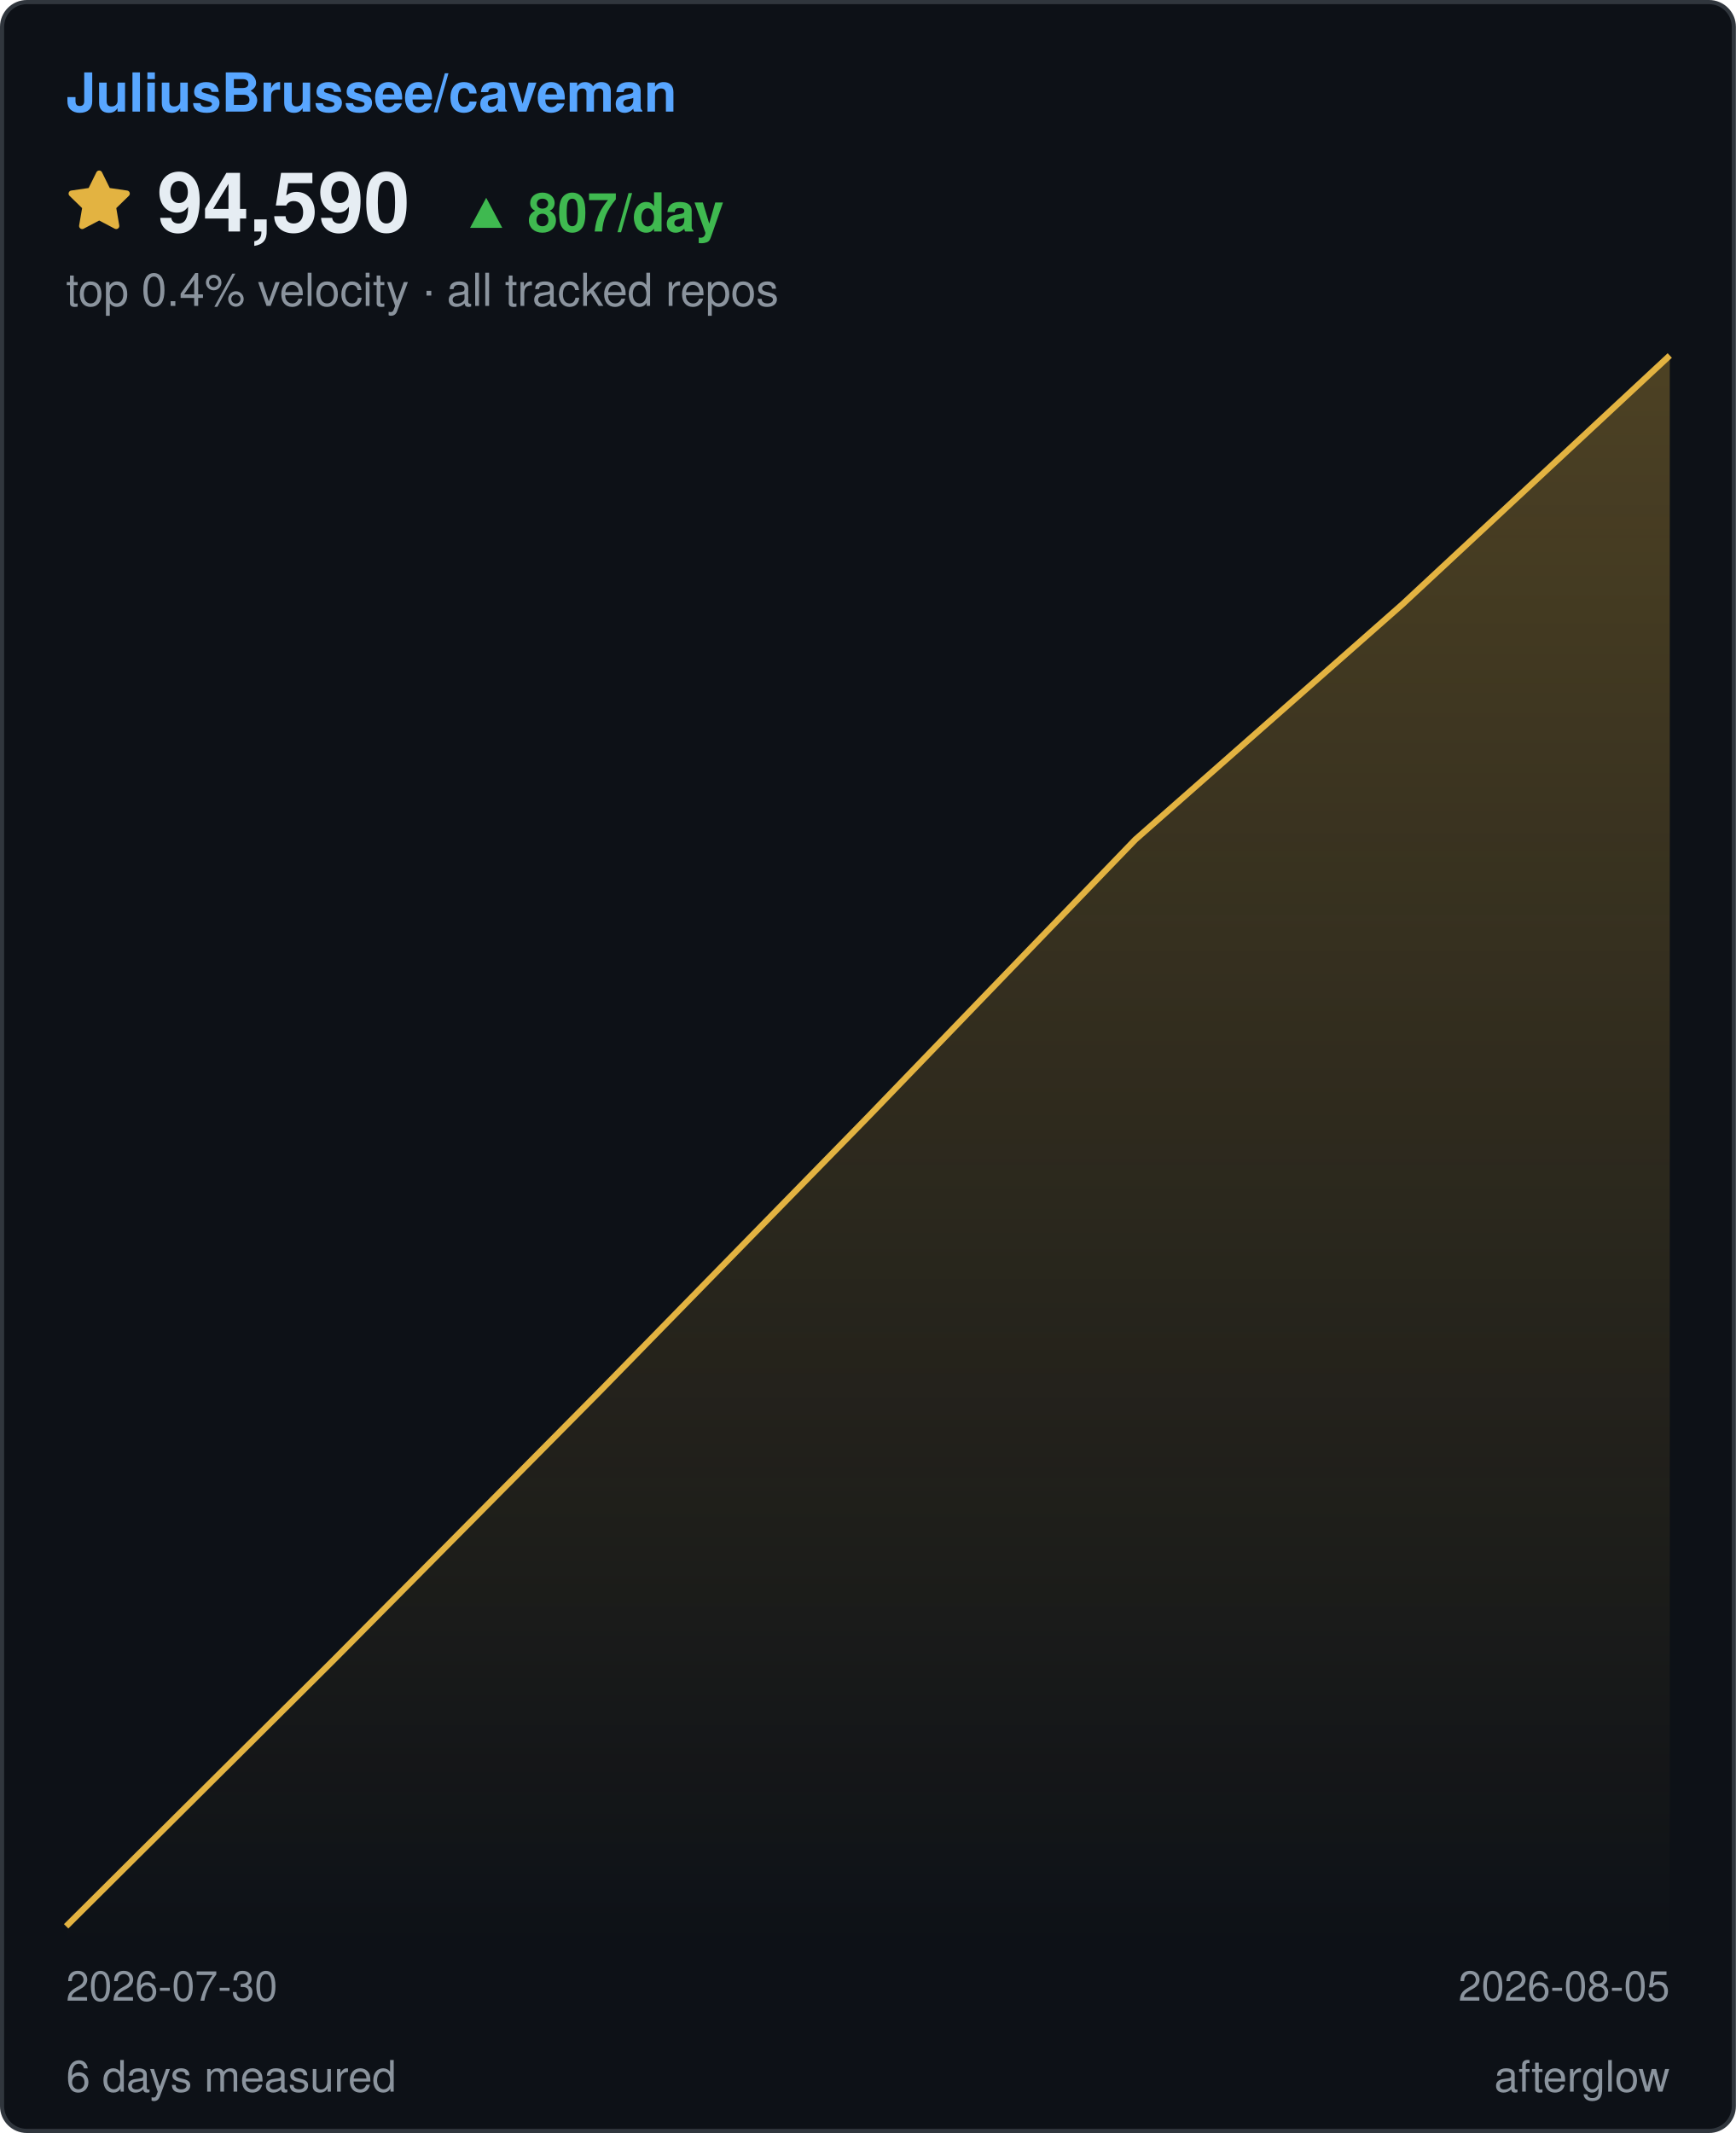
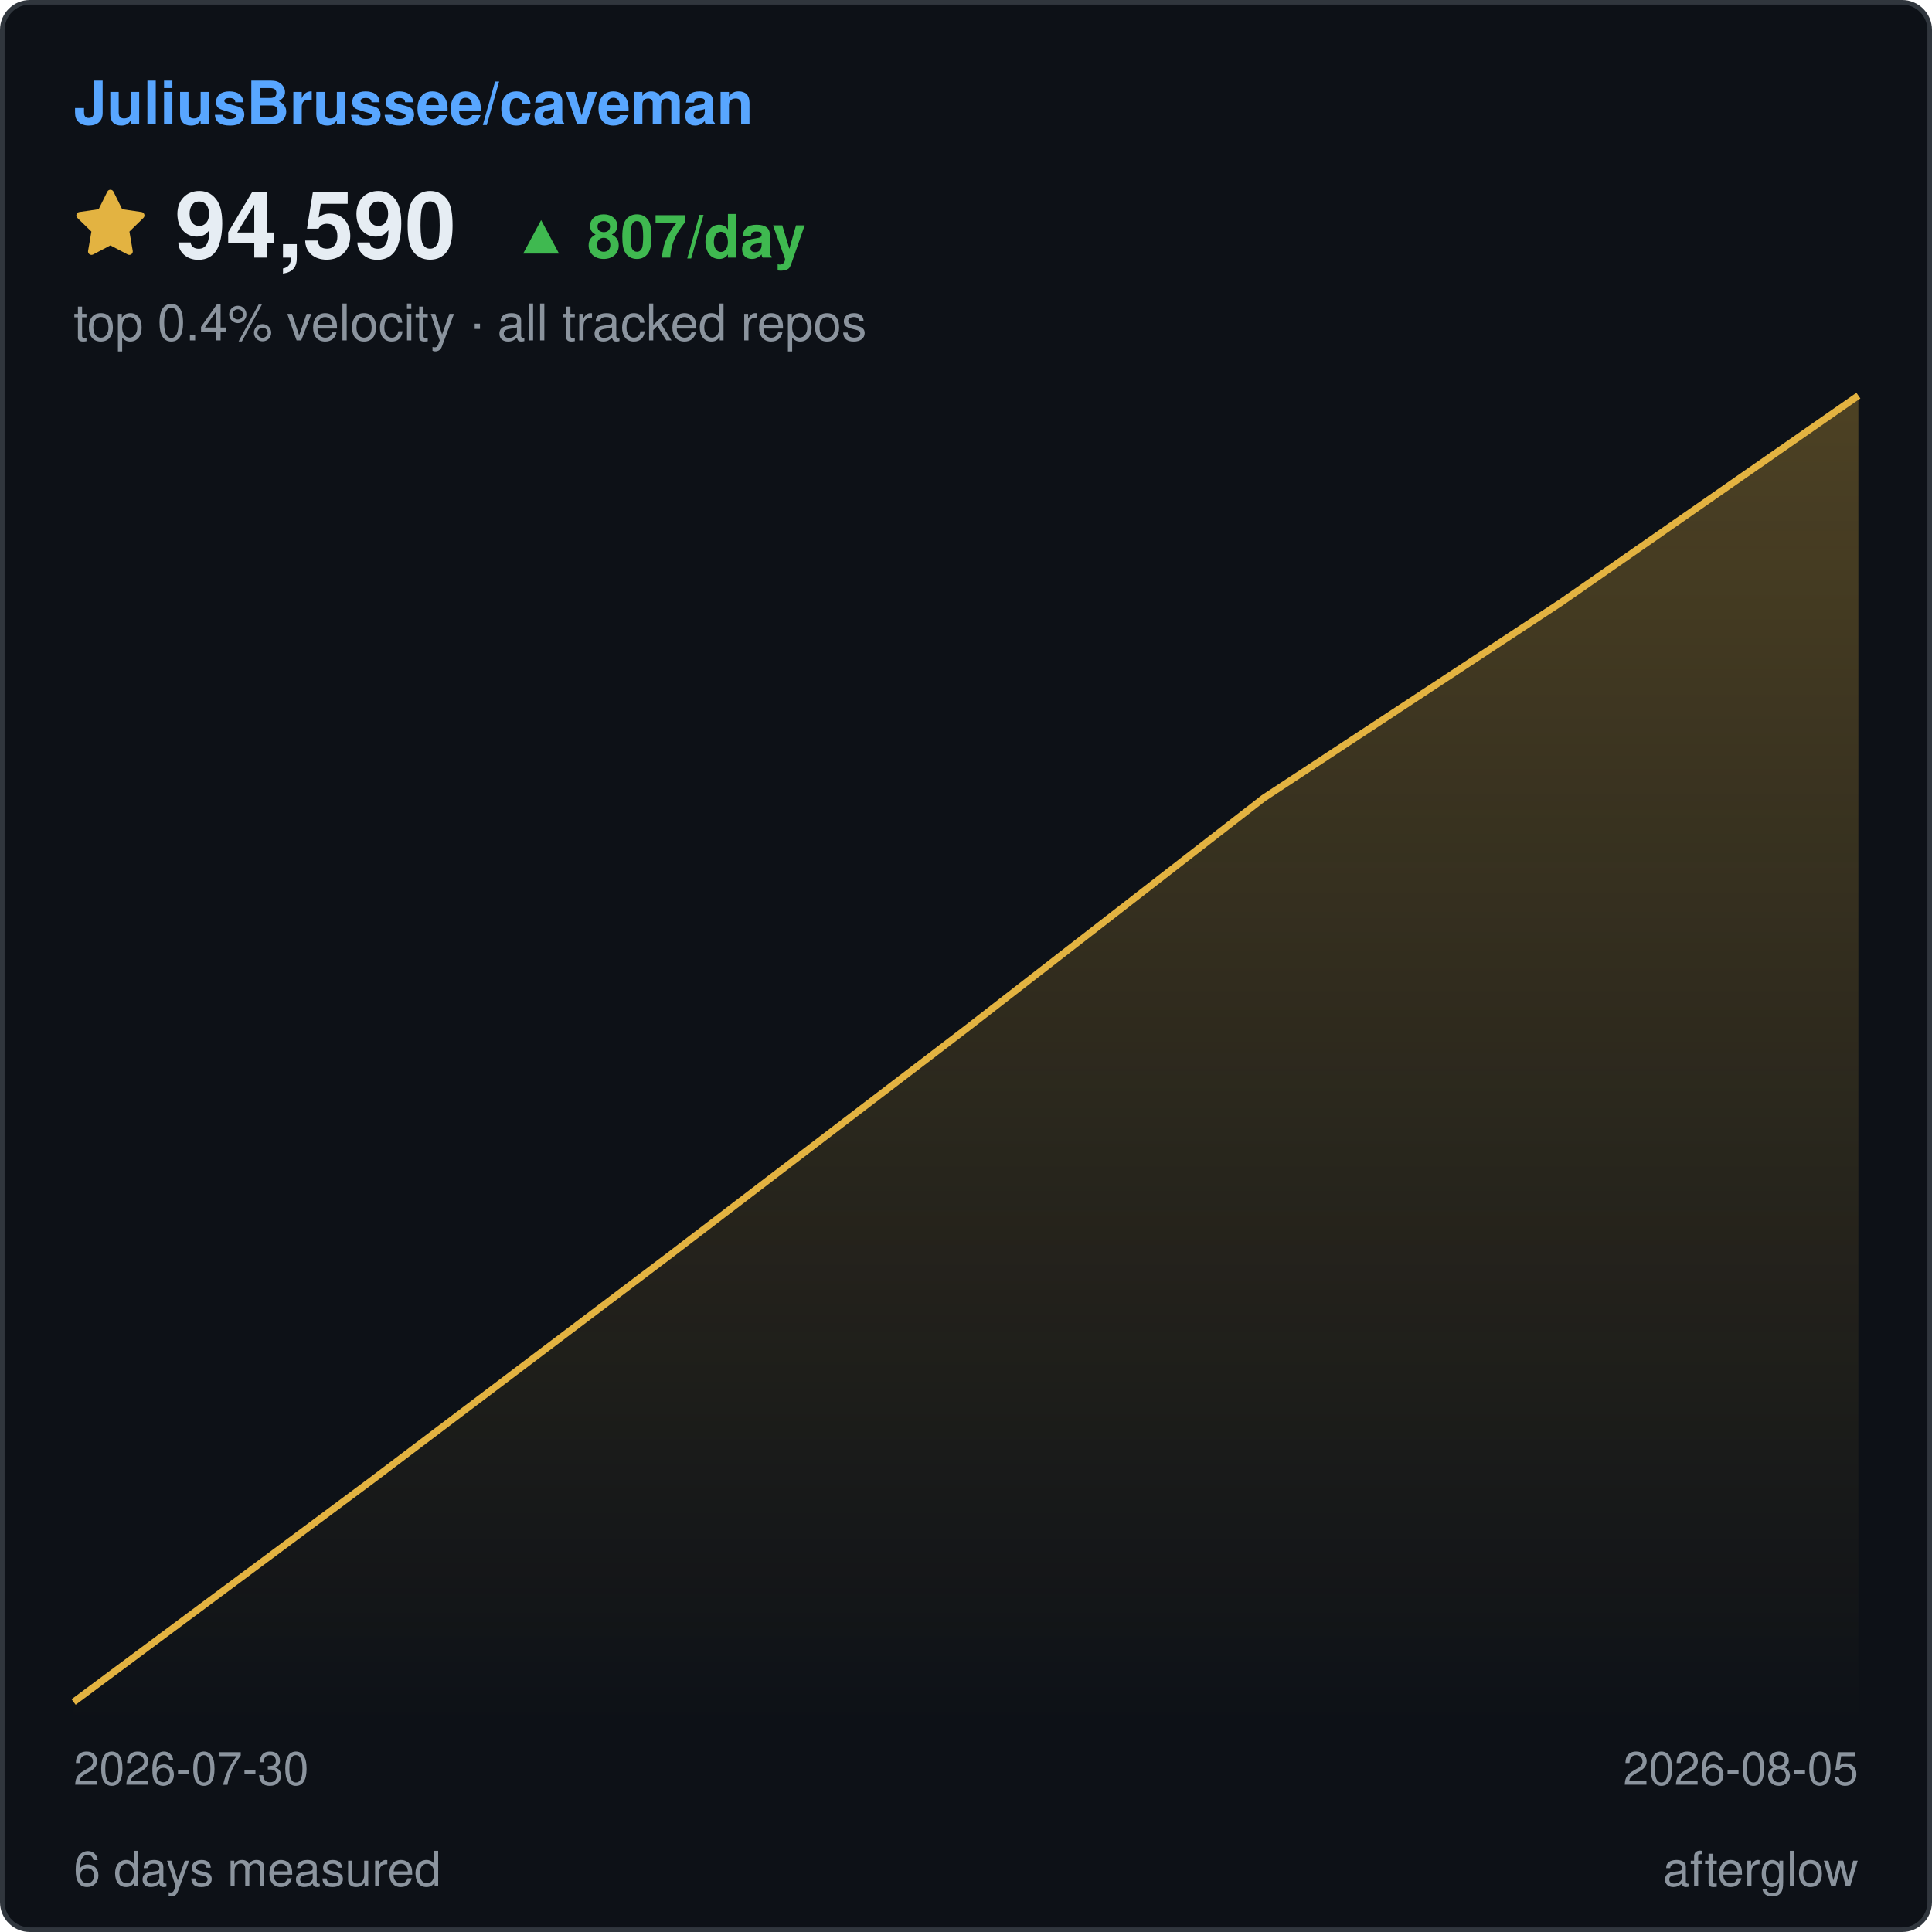
- <svg xmlns="http://www.w3.org/2000/svg" width="420" height="516" role="img" aria-label="afterglow: JuliusBrussee/caveman — 94,590 stars, gaining 807 per day, top 0.4% velocity, 6 days measured">
-   <rect x=".5" y=".5" width="419" height="515" rx="6" fill="#0d1117" stroke="#30363d" />
+ <svg xmlns="http://www.w3.org/2000/svg" width="420" height="420" role="img" aria-label="afterglow: JuliusBrussee/caveman — 94,590 stars, gaining 807 per day, top 0.4% velocity, 6 days measured">
+   <rect x=".5" y=".5" width="419" height="419" rx="6" fill="#0d1117" stroke="#30363d" />
  <g font-family="Helvetica,Arial,sans-serif">
    <text x="16" y="27" font-size="13" font-weight="600" fill="#58a6ff">JuliusBrussee/caveman</text>
    <path transform="translate(16,41)" fill="#e3b341" d="M8 .25a.75.75 0 0 1 .673.418l1.882 3.815 4.21.612a.75.75 0 0 1 .416 1.279l-3.046 2.97.719 4.192a.751.751 0 0 1-1.088.791L8 12.347l-3.766 1.98a.75.75 0 0 1-1.088-.79l.72-4.194L.818 6.374a.75.75 0 0 1 .416-1.28l4.21-.611L7.327.668A.75.75 0 0 1 8 .25Z" />
    <text x="38" y="56" font-size="20" font-weight="600" fill="#e6edf3">94,590</text>
    <text x="111.2" y="56" font-size="13" font-weight="600" fill="#3fb950">▲ 807/day</text>
    <text x="16" y="74" font-size="11" fill="#8b949e">top 0.4% velocity · all tracked repos</text>
    <defs>
      <linearGradient id="glow" x1="0" y1="0" x2="0" y2="1">
        <stop offset="0" stop-color="#e3b341" stop-opacity=".3" />
        <stop offset="1" stop-color="#e3b341" stop-opacity="0" />
      </linearGradient>
    </defs>
-     <path d="M16,466 L80.7,401.6 L145.3,336.4 L210,270.2 L274.7,203.1 L339.3,146.2 L404,86 L404,470 L16,470 Z" fill="url(#glow)" />
-     <polyline points="16,466 80.7,401.6 145.3,336.4 210,270.2 274.7,203.1 339.3,146.2 404,86" fill="none" stroke="#e3b341" stroke-width="1.5" />
-     <text x="16" y="484" font-size="10" fill="#8b949e">2026-07-30</text>
-     <text x="404" y="484" font-size="10" text-anchor="end" fill="#8b949e">2026-08-05</text>
-     <text x="16" y="506" font-size="10.5" font-weight="400" fill="#8b949e">6 days measured</text>
-     <text x="404" y="506" font-size="10.5" text-anchor="end" fill="#8b949e">afterglow</text>
+     <path d="M16,370 L80.7,321.9 L145.3,273.1 L210,223.7 L274.7,173.5 L339.3,131 L404,86 L404,374 L16,374 Z" fill="url(#glow)" />
+     <polyline points="16,370 80.7,321.9 145.3,273.1 210,223.7 274.7,173.5 339.3,131 404,86" fill="none" stroke="#e3b341" stroke-width="1.5" />
+     <text x="16" y="388" font-size="10" fill="#8b949e">2026-07-30</text>
+     <text x="404" y="388" font-size="10" text-anchor="end" fill="#8b949e">2026-08-05</text>
+     <text x="16" y="410" font-size="10.5" font-weight="400" fill="#8b949e">6 days measured</text>
+     <text x="404" y="410" font-size="10.5" text-anchor="end" fill="#8b949e">afterglow</text>
  </g>
</svg>
